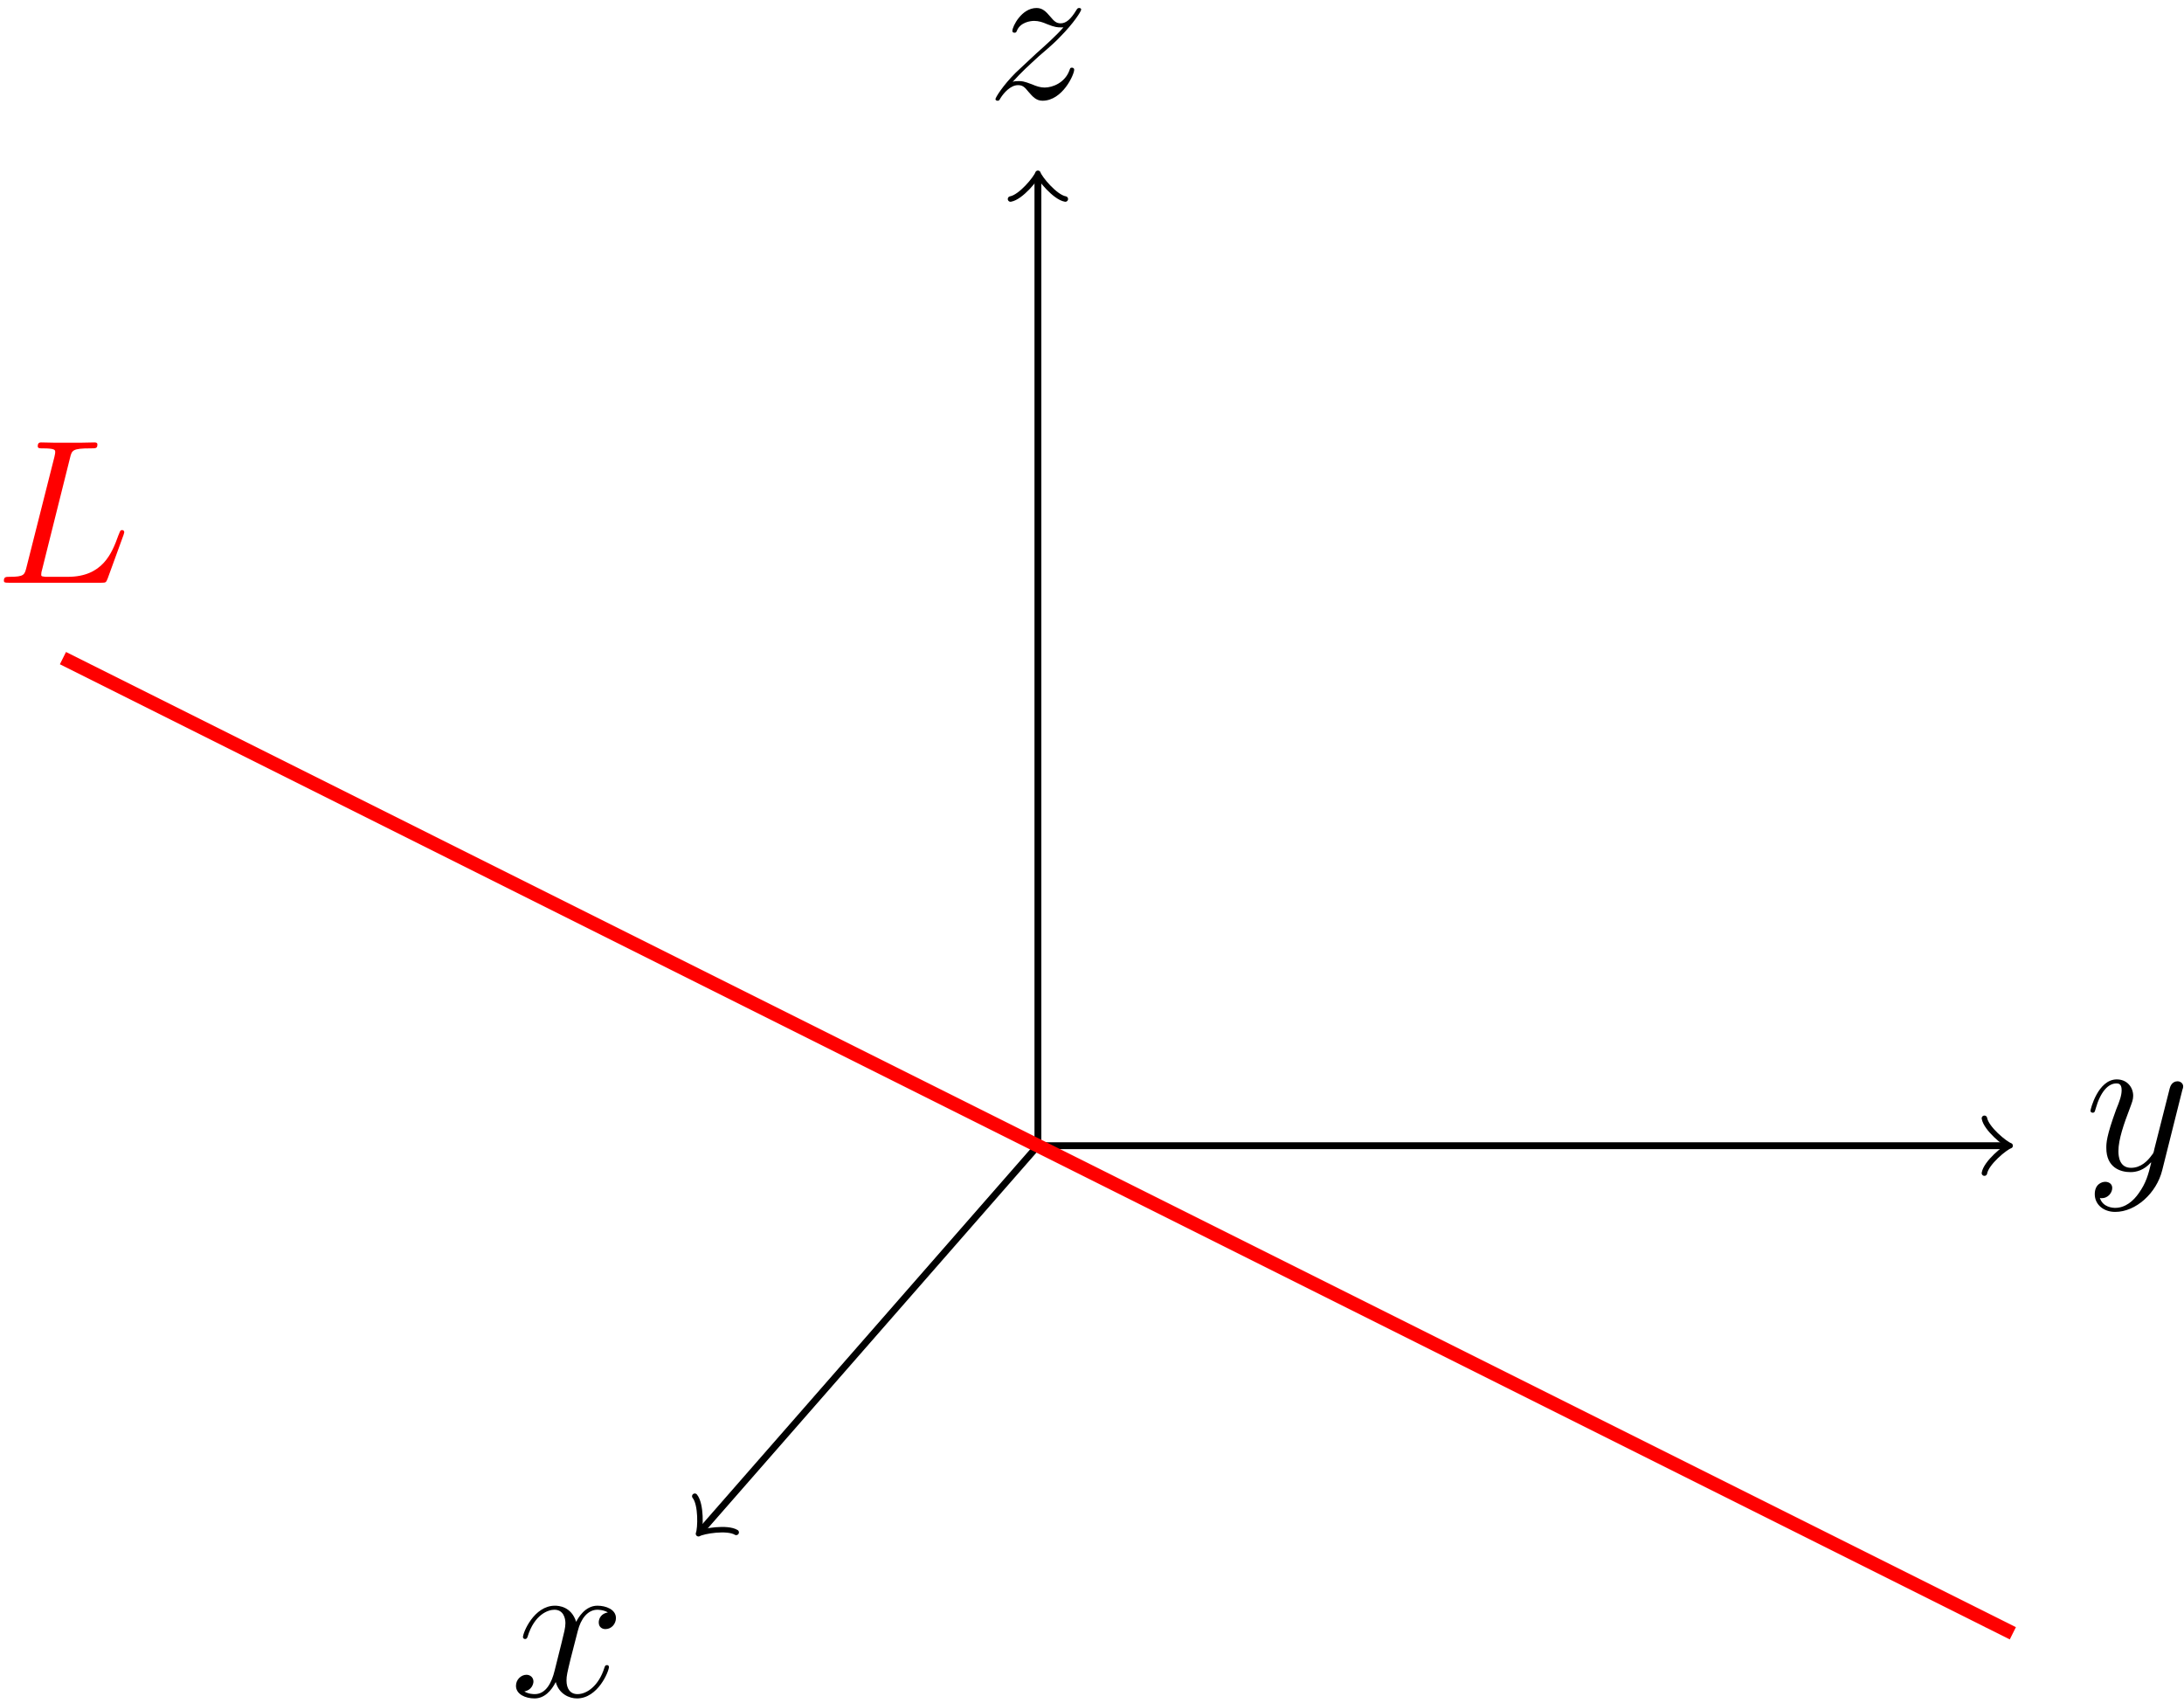
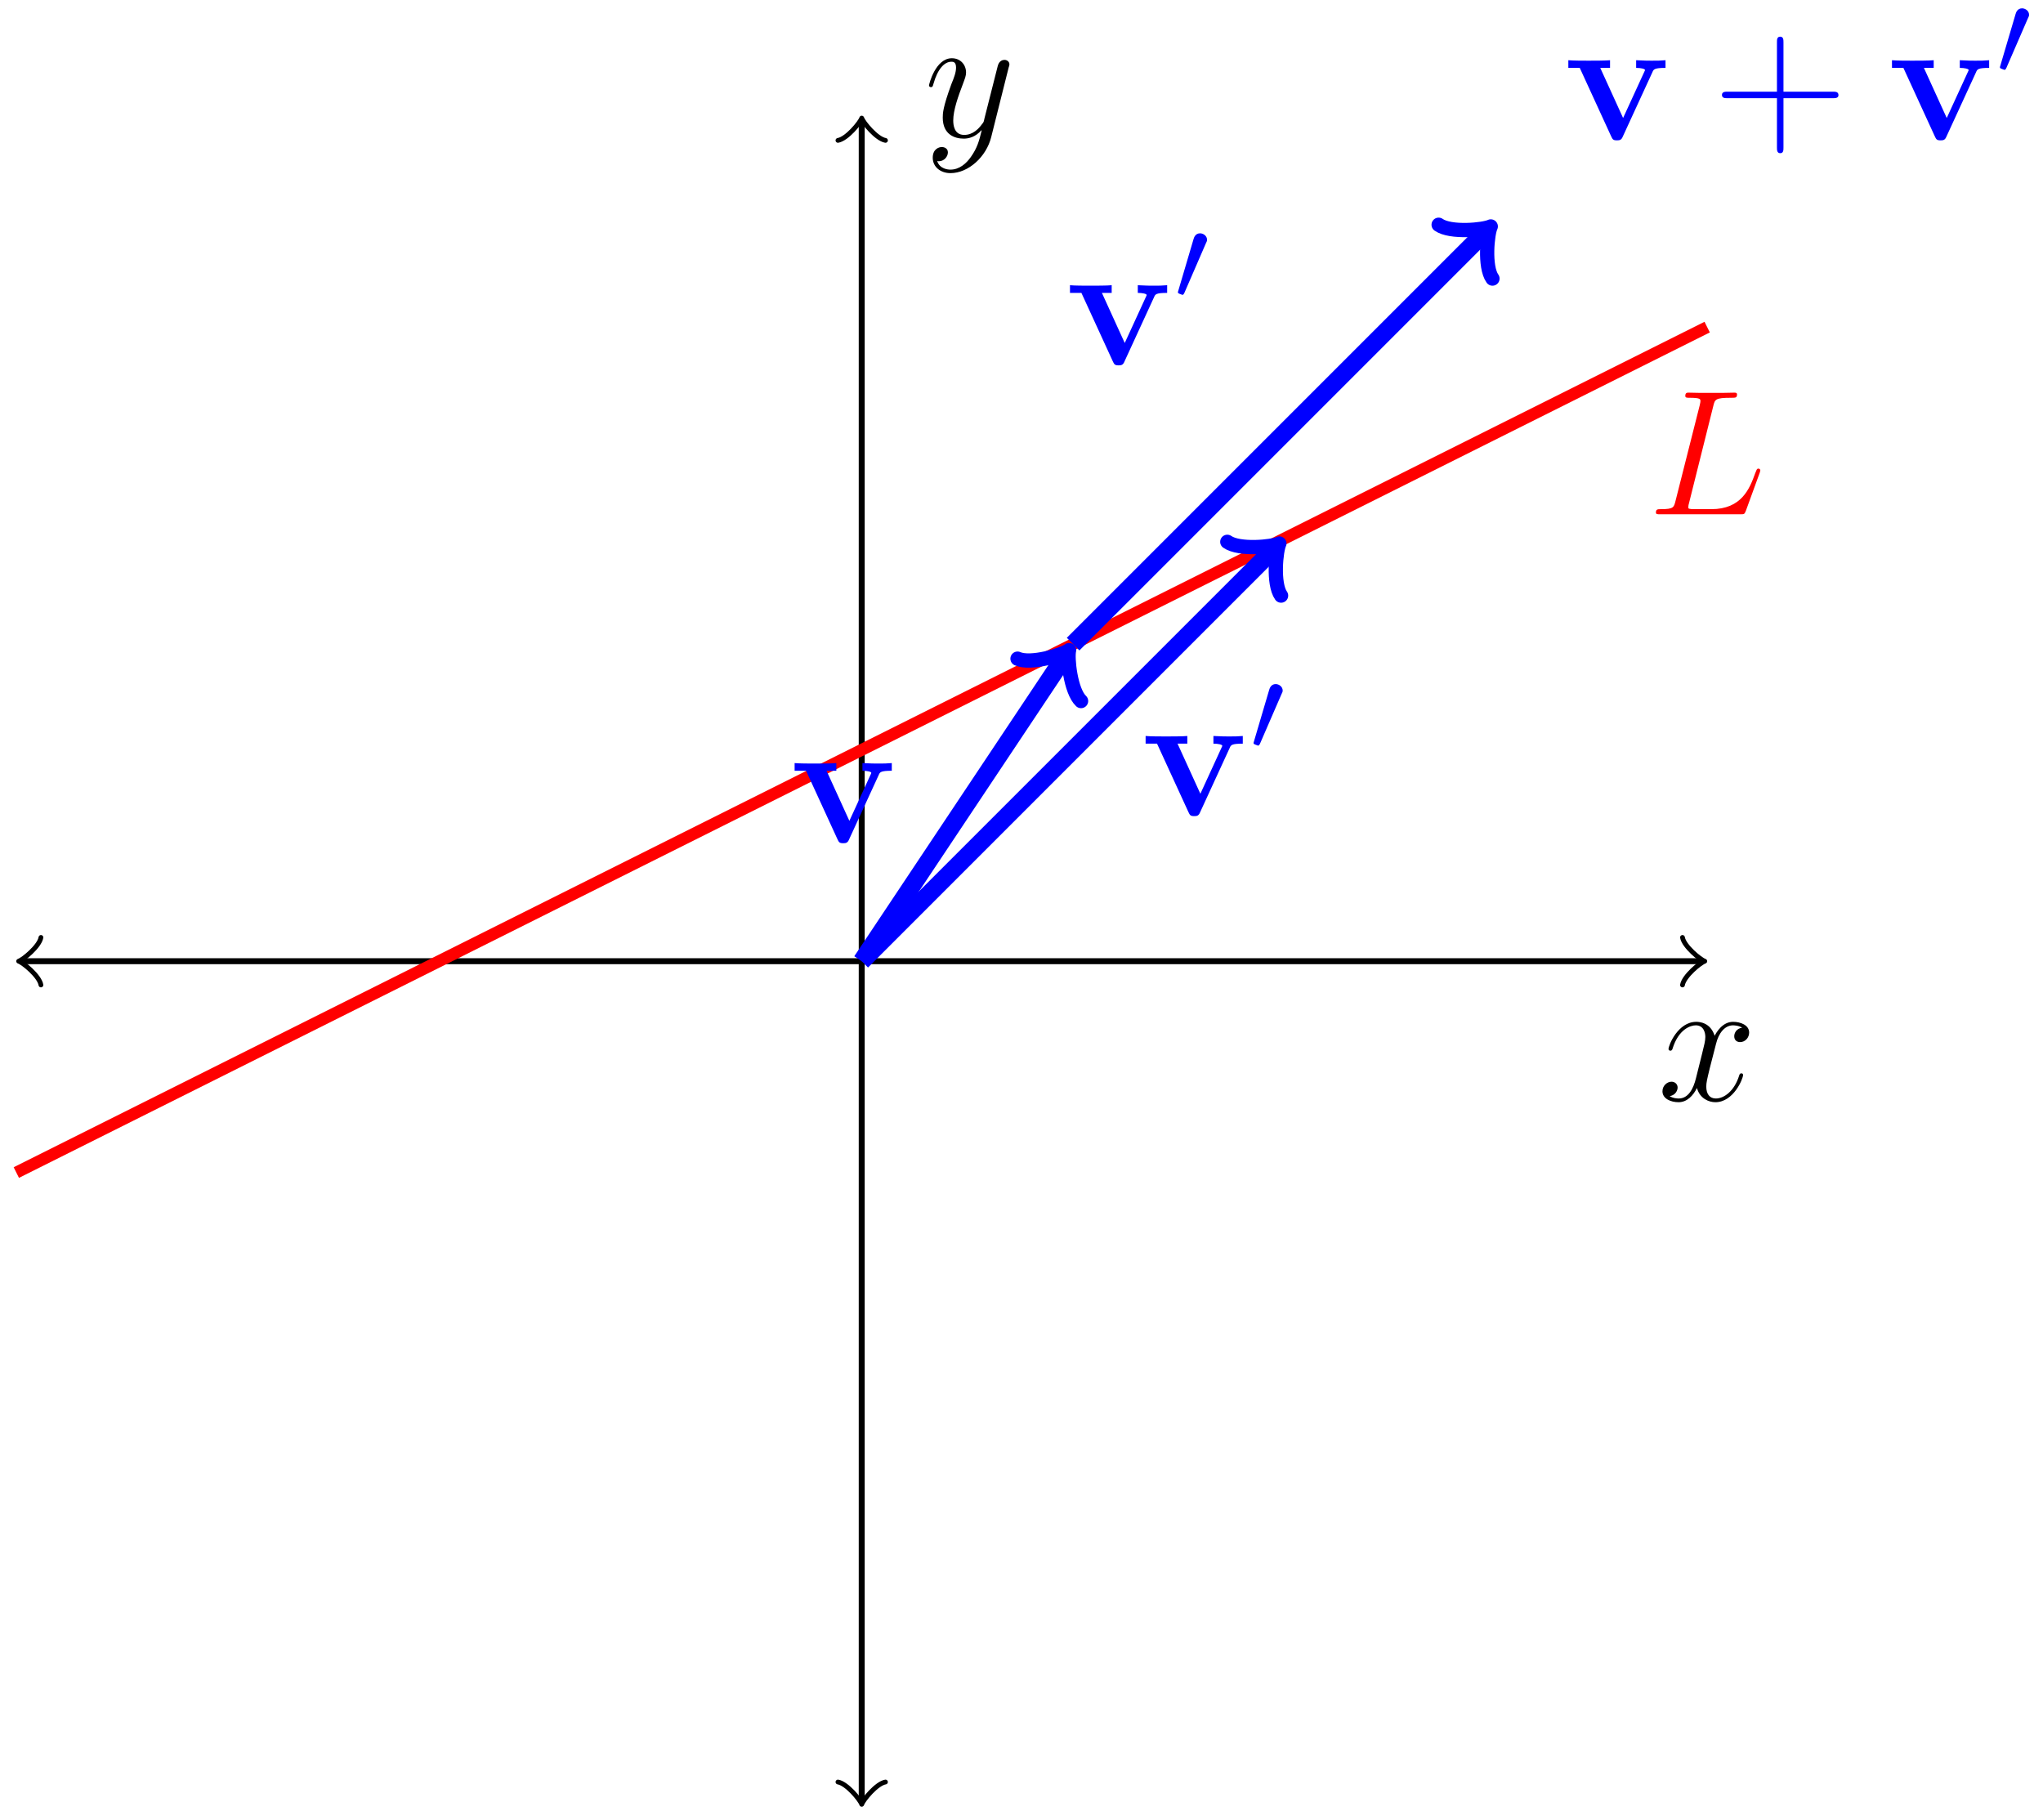
- <svg xmlns="http://www.w3.org/2000/svg" xmlns:xlink="http://www.w3.org/1999/xlink" width="127pt" height="99pt" viewBox="0 0 127 99" version="1.1">
+ <svg xmlns="http://www.w3.org/2000/svg" xmlns:xlink="http://www.w3.org/1999/xlink" width="137pt" height="122pt" viewBox="0 0 137 122" version="1.1">
  <defs>
    <g>
      <symbol overflow="visible" id="glyph0-0">
        <path style="stroke:none;" d="" />
      </symbol>
      <symbol overflow="visible" id="glyph0-1">
+         <path style="stroke:none;" d="M 5.672 -4.875 C 5.281 -4.812 5.141 -4.516 5.141 -4.297 C 5.141 -4 5.359 -3.906 5.531 -3.906 C 5.891 -3.906 6.141 -4.219 6.141 -4.547 C 6.141 -5.047 5.562 -5.266 5.062 -5.266 C 4.344 -5.266 3.938 -4.547 3.828 -4.328 C 3.547 -5.219 2.812 -5.266 2.594 -5.266 C 1.375 -5.266 0.734 -3.703 0.734 -3.438 C 0.734 -3.391 0.781 -3.328 0.859 -3.328 C 0.953 -3.328 0.984 -3.406 1 -3.453 C 1.406 -4.781 2.219 -5.031 2.562 -5.031 C 3.094 -5.031 3.203 -4.531 3.203 -4.25 C 3.203 -3.984 3.125 -3.703 2.984 -3.125 L 2.578 -1.5 C 2.406 -0.781 2.062 -0.125 1.422 -0.125 C 1.359 -0.125 1.062 -0.125 0.812 -0.281 C 1.25 -0.359 1.344 -0.719 1.344 -0.859 C 1.344 -1.094 1.156 -1.25 0.938 -1.25 C 0.641 -1.25 0.328 -0.984 0.328 -0.609 C 0.328 -0.109 0.891 0.125 1.406 0.125 C 1.984 0.125 2.391 -0.328 2.641 -0.828 C 2.828 -0.125 3.438 0.125 3.875 0.125 C 5.094 0.125 5.734 -1.453 5.734 -1.703 C 5.734 -1.766 5.688 -1.812 5.625 -1.812 C 5.516 -1.812 5.5 -1.75 5.469 -1.656 C 5.141 -0.609 4.453 -0.125 3.906 -0.125 C 3.484 -0.125 3.266 -0.438 3.266 -0.922 C 3.266 -1.188 3.312 -1.375 3.5 -2.156 L 3.922 -3.797 C 4.094 -4.5 4.5 -5.031 5.062 -5.031 C 5.078 -5.031 5.422 -5.031 5.672 -4.875 Z M 5.672 -4.875 " />
+       </symbol>
+       <symbol overflow="visible" id="glyph0-2">
        <path style="stroke:none;" d="M 3.141 1.344 C 2.828 1.797 2.359 2.203 1.766 2.203 C 1.625 2.203 1.047 2.172 0.875 1.625 C 0.906 1.641 0.969 1.641 0.984 1.641 C 1.344 1.641 1.594 1.328 1.594 1.047 C 1.594 0.781 1.359 0.688 1.188 0.688 C 0.984 0.688 0.578 0.828 0.578 1.406 C 0.578 2.016 1.094 2.438 1.766 2.438 C 2.969 2.438 4.172 1.344 4.5 0.016 L 5.672 -4.656 C 5.688 -4.703 5.719 -4.781 5.719 -4.859 C 5.719 -5.031 5.562 -5.156 5.391 -5.156 C 5.281 -5.156 5.031 -5.109 4.938 -4.75 L 4.047 -1.234 C 4 -1.016 4 -0.984 3.891 -0.859 C 3.656 -0.531 3.266 -0.125 2.688 -0.125 C 2.016 -0.125 1.953 -0.781 1.953 -1.094 C 1.953 -1.781 2.281 -2.703 2.609 -3.562 C 2.734 -3.906 2.812 -4.078 2.812 -4.312 C 2.812 -4.812 2.453 -5.266 1.859 -5.266 C 0.766 -5.266 0.328 -3.531 0.328 -3.438 C 0.328 -3.391 0.375 -3.328 0.453 -3.328 C 0.562 -3.328 0.578 -3.375 0.625 -3.547 C 0.906 -4.547 1.359 -5.031 1.828 -5.031 C 1.938 -5.031 2.141 -5.031 2.141 -4.641 C 2.141 -4.328 2.016 -3.984 1.828 -3.531 C 1.25 -1.953 1.25 -1.562 1.25 -1.281 C 1.25 -0.141 2.062 0.125 2.656 0.125 C 3 0.125 3.438 0.016 3.844 -0.438 L 3.859 -0.422 C 3.688 0.281 3.562 0.75 3.141 1.344 Z M 3.141 1.344 " />
      </symbol>
-       <symbol overflow="visible" id="glyph0-2">
-         <path style="stroke:none;" d="M 1.516 -0.969 C 2.031 -1.547 2.453 -1.922 3.047 -2.469 C 3.766 -3.078 4.078 -3.375 4.25 -3.562 C 5.078 -4.391 5.5 -5.078 5.5 -5.172 C 5.5 -5.266 5.406 -5.266 5.375 -5.266 C 5.297 -5.266 5.266 -5.219 5.219 -5.141 C 4.906 -4.625 4.625 -4.375 4.312 -4.375 C 4.062 -4.375 3.938 -4.484 3.703 -4.766 C 3.453 -5.062 3.25 -5.266 2.906 -5.266 C 2.031 -5.266 1.5 -4.188 1.5 -3.938 C 1.5 -3.891 1.516 -3.828 1.625 -3.828 C 1.719 -3.828 1.734 -3.875 1.766 -3.953 C 1.969 -4.438 2.547 -4.516 2.766 -4.516 C 3.031 -4.516 3.266 -4.438 3.516 -4.328 C 3.969 -4.141 4.156 -4.141 4.281 -4.141 C 4.359 -4.141 4.406 -4.141 4.469 -4.141 C 4.078 -3.688 3.438 -3.109 2.891 -2.625 L 1.688 -1.5 C 0.953 -0.766 0.516 -0.062 0.516 0.031 C 0.516 0.094 0.578 0.125 0.641 0.125 C 0.719 0.125 0.734 0.109 0.812 -0.031 C 1 -0.328 1.391 -0.781 1.828 -0.781 C 2.078 -0.781 2.203 -0.688 2.438 -0.391 C 2.672 -0.125 2.875 0.125 3.25 0.125 C 4.422 0.125 5.094 -1.406 5.094 -1.672 C 5.094 -1.719 5.078 -1.797 4.953 -1.797 C 4.859 -1.797 4.859 -1.75 4.812 -1.625 C 4.547 -0.922 3.844 -0.641 3.375 -0.641 C 3.125 -0.641 2.891 -0.719 2.641 -0.828 C 2.156 -1.016 2.031 -1.016 1.875 -1.016 C 1.75 -1.016 1.625 -1.016 1.516 -0.969 Z M 1.516 -0.969 " />
+       <symbol overflow="visible" id="glyph0-3">
+         <path style="stroke:none;" d="M 4.391 -7.25 C 4.5 -7.703 4.531 -7.812 5.578 -7.812 C 5.906 -7.812 5.984 -7.812 5.984 -8.047 C 5.984 -8.156 5.859 -8.156 5.812 -8.156 C 5.562 -8.156 5.297 -8.141 5.062 -8.141 L 3.453 -8.141 C 3.234 -8.141 2.969 -8.156 2.734 -8.156 C 2.641 -8.156 2.516 -8.156 2.516 -7.938 C 2.516 -7.812 2.625 -7.812 2.797 -7.812 C 3.531 -7.812 3.531 -7.719 3.531 -7.594 C 3.531 -7.562 3.531 -7.5 3.484 -7.312 L 1.859 -0.891 C 1.75 -0.469 1.734 -0.344 0.891 -0.344 C 0.672 -0.344 0.547 -0.344 0.547 -0.125 C 0.547 0 0.625 0 0.859 0 L 6.219 0 C 6.484 0 6.484 -0.016 6.578 -0.234 L 7.5 -2.766 C 7.516 -2.828 7.547 -2.906 7.547 -2.938 C 7.547 -3.016 7.484 -3.062 7.422 -3.062 C 7.406 -3.062 7.344 -3.062 7.328 -3.016 C 7.297 -3 7.297 -2.969 7.203 -2.75 C 6.828 -1.703 6.281 -0.344 4.266 -0.344 L 3.125 -0.344 C 2.953 -0.344 2.922 -0.344 2.859 -0.359 C 2.719 -0.375 2.719 -0.391 2.719 -0.484 C 2.719 -0.578 2.734 -0.641 2.766 -0.75 Z M 4.391 -7.25 " />
      </symbol>
-       <symbol overflow="visible" id="glyph0-3">
-         <path style="stroke:none;" d="M 5.672 -4.875 C 5.281 -4.812 5.141 -4.516 5.141 -4.297 C 5.141 -4 5.359 -3.906 5.531 -3.906 C 5.891 -3.906 6.141 -4.219 6.141 -4.547 C 6.141 -5.047 5.562 -5.266 5.062 -5.266 C 4.344 -5.266 3.938 -4.547 3.828 -4.328 C 3.547 -5.219 2.812 -5.266 2.594 -5.266 C 1.375 -5.266 0.734 -3.703 0.734 -3.438 C 0.734 -3.391 0.781 -3.328 0.859 -3.328 C 0.953 -3.328 0.984 -3.406 1 -3.453 C 1.406 -4.781 2.219 -5.031 2.562 -5.031 C 3.094 -5.031 3.203 -4.531 3.203 -4.25 C 3.203 -3.984 3.125 -3.703 2.984 -3.125 L 2.578 -1.5 C 2.406 -0.781 2.062 -0.125 1.422 -0.125 C 1.359 -0.125 1.062 -0.125 0.812 -0.281 C 1.25 -0.359 1.344 -0.719 1.344 -0.859 C 1.344 -1.094 1.156 -1.25 0.938 -1.25 C 0.641 -1.25 0.328 -0.984 0.328 -0.609 C 0.328 -0.109 0.891 0.125 1.406 0.125 C 1.984 0.125 2.391 -0.328 2.641 -0.828 C 2.828 -0.125 3.438 0.125 3.875 0.125 C 5.094 0.125 5.734 -1.453 5.734 -1.703 C 5.734 -1.766 5.688 -1.812 5.625 -1.812 C 5.516 -1.812 5.5 -1.75 5.469 -1.656 C 5.141 -0.609 4.453 -0.125 3.906 -0.125 C 3.484 -0.125 3.266 -0.438 3.266 -0.922 C 3.266 -1.188 3.312 -1.375 3.5 -2.156 L 3.922 -3.797 C 4.094 -4.5 4.5 -5.031 5.062 -5.031 C 5.078 -5.031 5.422 -5.031 5.672 -4.875 Z M 5.672 -4.875 " />
+       <symbol overflow="visible" id="glyph1-0">
+         <path style="stroke:none;" d="" />
      </symbol>
-       <symbol overflow="visible" id="glyph0-4">
-         <path style="stroke:none;" d="M 4.391 -7.25 C 4.5 -7.703 4.531 -7.812 5.578 -7.812 C 5.906 -7.812 5.984 -7.812 5.984 -8.047 C 5.984 -8.156 5.859 -8.156 5.812 -8.156 C 5.562 -8.156 5.297 -8.141 5.062 -8.141 L 3.453 -8.141 C 3.234 -8.141 2.969 -8.156 2.734 -8.156 C 2.641 -8.156 2.516 -8.156 2.516 -7.938 C 2.516 -7.812 2.625 -7.812 2.797 -7.812 C 3.531 -7.812 3.531 -7.719 3.531 -7.594 C 3.531 -7.562 3.531 -7.5 3.484 -7.312 L 1.859 -0.891 C 1.75 -0.469 1.734 -0.344 0.891 -0.344 C 0.672 -0.344 0.547 -0.344 0.547 -0.125 C 0.547 0 0.625 0 0.859 0 L 6.219 0 C 6.484 0 6.484 -0.016 6.578 -0.234 L 7.5 -2.766 C 7.516 -2.828 7.547 -2.906 7.547 -2.938 C 7.547 -3.016 7.484 -3.062 7.422 -3.062 C 7.406 -3.062 7.344 -3.062 7.328 -3.016 C 7.297 -3 7.297 -2.969 7.203 -2.75 C 6.828 -1.703 6.281 -0.344 4.266 -0.344 L 3.125 -0.344 C 2.953 -0.344 2.922 -0.344 2.859 -0.359 C 2.719 -0.375 2.719 -0.391 2.719 -0.484 C 2.719 -0.578 2.734 -0.641 2.766 -0.75 Z M 4.391 -7.25 " />
+       <symbol overflow="visible" id="glyph1-1">
+         <path style="stroke:none;" d="M 5.922 -4.516 C 6 -4.703 6.047 -4.797 6.797 -4.797 L 6.797 -5.312 C 6.375 -5.281 6.344 -5.281 5.859 -5.281 C 5.531 -5.281 5.516 -5.281 4.828 -5.312 L 4.828 -4.797 C 5.156 -4.797 5.422 -4.734 5.422 -4.656 C 5.422 -4.641 5.422 -4.625 5.359 -4.5 L 3.953 -1.438 L 2.422 -4.797 L 3.078 -4.797 L 3.078 -5.312 C 2.797 -5.281 1.953 -5.281 1.641 -5.281 C 1.297 -5.281 0.594 -5.281 0.281 -5.312 L 0.281 -4.797 L 1.047 -4.797 L 3.141 -0.234 C 3.25 0 3.281 0.062 3.547 0.062 C 3.734 0.062 3.844 0.031 3.938 -0.203 Z M 5.922 -4.516 " />
+       </symbol>
+       <symbol overflow="visible" id="glyph2-0">
+         <path style="stroke:none;" d="" />
+       </symbol>
+       <symbol overflow="visible" id="glyph2-1">
+         <path style="stroke:none;" d="M 2.109 -3.781 C 2.156 -3.875 2.188 -3.938 2.188 -4.016 C 2.188 -4.281 1.938 -4.453 1.719 -4.453 C 1.406 -4.453 1.312 -4.172 1.281 -4.062 L 0.266 -0.625 C 0.234 -0.531 0.234 -0.516 0.234 -0.5 C 0.234 -0.438 0.281 -0.422 0.359 -0.391 C 0.516 -0.328 0.531 -0.328 0.547 -0.328 C 0.562 -0.328 0.609 -0.328 0.672 -0.469 Z M 2.109 -3.781 " />
+       </symbol>
+       <symbol overflow="visible" id="glyph3-0">
+         <path style="stroke:none;" d="" />
+       </symbol>
+       <symbol overflow="visible" id="glyph3-1">
+         <path style="stroke:none;" d="M 4.766 -2.766 L 8.062 -2.766 C 8.234 -2.766 8.453 -2.766 8.453 -2.969 C 8.453 -3.203 8.25 -3.203 8.062 -3.203 L 4.766 -3.203 L 4.766 -6.5 C 4.766 -6.672 4.766 -6.891 4.547 -6.891 C 4.328 -6.891 4.328 -6.688 4.328 -6.5 L 4.328 -3.203 L 1.031 -3.203 C 0.859 -3.203 0.641 -3.203 0.641 -2.984 C 0.641 -2.766 0.844 -2.766 1.031 -2.766 L 4.328 -2.766 L 4.328 0.531 C 4.328 0.703 4.328 0.922 4.547 0.922 C 4.766 0.922 4.766 0.719 4.766 0.531 Z M 4.766 -2.766 " />
      </symbol>
    </g>
  </defs>
  <g id="surface1">
-     <path style="fill:none;stroke-width:0.399;stroke-linecap:butt;stroke-linejoin:miter;stroke:rgb(0%,0%,0%);stroke-opacity:1;stroke-miterlimit:10;" d="M 0 -0 L 56.235 -0 " transform="matrix(1,0,0,-1,60.355,66.609)" />
-     <path style="fill:none;stroke-width:0.319;stroke-linecap:round;stroke-linejoin:round;stroke:rgb(0%,0%,0%);stroke-opacity:1;stroke-miterlimit:10;" d="M -1.196 1.593 C -1.094 0.996 -0 0.101 0.3 -0 C -0 -0.098 -1.094 -0.996 -1.196 -1.594 " transform="matrix(1,0,0,-1,116.5903,66.609)" />
+     <path style="fill:none;stroke-width:0.399;stroke-linecap:butt;stroke-linejoin:miter;stroke:rgb(0%,0%,0%);stroke-opacity:1;stroke-miterlimit:10;" d="M -56.235 -0 L 56.234 -0 " transform="matrix(1,0,0,-1,57.786,64.453)" />
+     <path style="fill:none;stroke-width:0.319;stroke-linecap:round;stroke-linejoin:round;stroke:rgb(0%,0%,0%);stroke-opacity:1;stroke-miterlimit:10;" d="M -1.195 1.594 C -1.098 0.996 -0 0.098 0.301 0 C -0 -0.101 -1.098 -0.996 -1.195 -1.594 " transform="matrix(-1,0,0,1,1.55066,64.453)" />
+     <path style="fill:none;stroke-width:0.319;stroke-linecap:round;stroke-linejoin:round;stroke:rgb(0%,0%,0%);stroke-opacity:1;stroke-miterlimit:10;" d="M -1.197 1.594 C -1.096 0.996 -0.002 0.101 0.299 -0 C -0.002 -0.098 -1.096 -0.996 -1.197 -1.594 " transform="matrix(1,0,0,-1,114.0213,64.453)" />
    <g style="fill:rgb(0%,0%,0%);fill-opacity:1;">
-       <use xlink:href="#glyph0-1" x="121.233" y="68.02" />
+       <use xlink:href="#glyph0-1" x="111.154" y="73.784" />
    </g>
-     <path style="fill:none;stroke-width:0.399;stroke-linecap:butt;stroke-linejoin:miter;stroke:rgb(0%,0%,0%);stroke-opacity:1;stroke-miterlimit:10;" d="M 0 -0 L 0 56.234 " transform="matrix(1,0,0,-1,60.355,66.609)" />
-     <path style="fill:none;stroke-width:0.319;stroke-linecap:round;stroke-linejoin:round;stroke:rgb(0%,0%,0%);stroke-opacity:1;stroke-miterlimit:10;" d="M -1.197 1.593 C -1.095 0.996 -0.001 0.101 0.299 -0 C -0.001 -0.098 -1.095 -0.997 -1.197 -1.594 " transform="matrix(0,-1,-1,0,60.355,10.37366)" />
+     <path style="fill:none;stroke-width:0.399;stroke-linecap:butt;stroke-linejoin:miter;stroke:rgb(0%,0%,0%);stroke-opacity:1;stroke-miterlimit:10;" d="M -0.001 -56.234 L -0.001 56.234 " transform="matrix(1,0,0,-1,57.786,64.453)" />
+     <path style="fill:none;stroke-width:0.319;stroke-linecap:round;stroke-linejoin:round;stroke:rgb(0%,0%,0%);stroke-opacity:1;stroke-miterlimit:10;" d="M -1.196 1.593 C -1.095 0.995 -0.001 0.101 0.3 -0.001 C -0.001 -0.099 -1.095 -0.997 -1.196 -1.595 " transform="matrix(0,1,1,0,57.786,120.6883)" />
+     <path style="fill:none;stroke-width:0.319;stroke-linecap:round;stroke-linejoin:round;stroke:rgb(0%,0%,0%);stroke-opacity:1;stroke-miterlimit:10;" d="M -1.196 1.595 C -1.095 0.997 -0.001 0.099 0.3 0.001 C -0.001 -0.101 -1.095 -0.995 -1.196 -1.593 " transform="matrix(0,-1,-1,0,57.786,8.21766)" />
    <g style="fill:rgb(0%,0%,0%);fill-opacity:1;">
-       <use xlink:href="#glyph0-2" x="57.37" y="5.731" />
+       <use xlink:href="#glyph0-2" x="61.97" y="9.171" />
    </g>
-     <path style="fill:none;stroke-width:0.399;stroke-linecap:butt;stroke-linejoin:miter;stroke:rgb(0%,0%,0%);stroke-opacity:1;stroke-miterlimit:10;" d="M 0 -0 L -19.539 -22.332 " transform="matrix(1,0,0,-1,60.355,66.609)" />
-     <path style="fill:none;stroke-width:0.319;stroke-linecap:round;stroke-linejoin:round;stroke:rgb(0%,0%,0%);stroke-opacity:1;stroke-miterlimit:10;" d="M -1.198 1.595 C -1.094 0.997 0.001 0.101 0.3 0.001 C 0.001 -0.101 -1.094 -0.997 -1.195 -1.592 " transform="matrix(-0.66017,0.75444,0.75444,0.66017,40.81488,88.94076)" />
-     <g style="fill:rgb(0%,0%,0%);fill-opacity:1;">
-       <use xlink:href="#glyph0-3" x="29.676" y="98.618" />
+     <path style="fill:none;stroke-width:0.797;stroke-linecap:butt;stroke-linejoin:miter;stroke:rgb(100%,0%,0%);stroke-opacity:1;stroke-miterlimit:10;" d="M -56.692 -14.172 L 56.694 42.519 " transform="matrix(1,0,0,-1,57.786,64.453)" />
+     <g style="fill:rgb(100%,0%,0%);fill-opacity:1;">
+       <use xlink:href="#glyph0-3" x="110.497" y="34.485" />
    </g>
-     <path style="fill:none;stroke-width:0.797;stroke-linecap:butt;stroke-linejoin:miter;stroke:rgb(100%,0%,0%);stroke-opacity:1;stroke-miterlimit:10;" d="M -56.695 28.347 L 56.692 -28.348 " transform="matrix(1,0,0,-1,60.355,66.609)" />
-     <g style="fill:rgb(100%,0%,0%);fill-opacity:1;">
-       <use xlink:href="#glyph0-4" x="-0.321" y="33.879" />
+     <path style="fill:none;stroke-width:1.196;stroke-linecap:butt;stroke-linejoin:miter;stroke:rgb(0%,0%,100%);stroke-opacity:1;stroke-miterlimit:10;" d="M -0.001 -0 L 13.64 20.461 " transform="matrix(1,0,0,-1,57.786,64.453)" />
+     <path style="fill:none;stroke-width:0.956;stroke-linecap:round;stroke-linejoin:round;stroke:rgb(0%,0%,100%);stroke-opacity:1;stroke-miterlimit:10;" d="M -1.912 2.551 C -1.753 1.595 -0.001 0.16 0.476 0.001 C 0 -0.157 -1.752 -1.593 -1.913 -2.552 " transform="matrix(0.55641,-0.8346,-0.8346,-0.55641,71.42724,43.99112)" />
+     <g style="fill:rgb(0%,0%,100%);fill-opacity:1;">
+       <use xlink:href="#glyph1-1" x="53.005" y="56.48" />
+     </g>
+     <path style="fill:none;stroke-width:1.196;stroke-linecap:butt;stroke-linejoin:miter;stroke:rgb(0%,0%,100%);stroke-opacity:1;stroke-miterlimit:10;" d="M -0.001 -0 L 27.671 27.672 " transform="matrix(1,0,0,-1,57.786,64.453)" />
+     <path style="fill:none;stroke-width:0.956;stroke-linecap:round;stroke-linejoin:round;stroke:rgb(0%,0%,100%);stroke-opacity:1;stroke-miterlimit:10;" d="M -1.913 2.55 C -1.753 1.594 0.001 0.161 0.476 0.001 C 0.001 -0.16 -1.753 -1.593 -1.913 -2.549 " transform="matrix(0.70712,-0.7071,-0.7071,-0.70712,85.4565,36.78248)" />
+     <g style="fill:rgb(0%,0%,100%);fill-opacity:1;">
+       <use xlink:href="#glyph1-1" x="76.542" y="54.663" />
+     </g>
+     <g style="fill:rgb(0%,0%,100%);fill-opacity:1;">
+       <use xlink:href="#glyph2-1" x="83.827" y="50.324" />
+     </g>
+     <path style="fill:none;stroke-width:1.196;stroke-linecap:butt;stroke-linejoin:miter;stroke:rgb(0%,0%,100%);stroke-opacity:1;stroke-miterlimit:10;" d="M 14.175 21.262 L 41.843 48.93 " transform="matrix(1,0,0,-1,57.786,64.453)" />
+     <path style="fill:none;stroke-width:0.956;stroke-linecap:round;stroke-linejoin:round;stroke:rgb(0%,0%,100%);stroke-opacity:1;stroke-miterlimit:10;" d="M -1.913 2.552 C -1.755 1.594 -0.001 0.16 0.479 -0 C -0.001 -0.16 -1.755 -1.594 -1.913 -2.552 " transform="matrix(0.70712,-0.7071,-0.7071,-0.70712,99.62989,15.52238)" />
+     <g style="fill:rgb(0%,0%,100%);fill-opacity:1;">
+       <use xlink:href="#glyph1-1" x="71.47" y="24.437" />
+     </g>
+     <g style="fill:rgb(0%,0%,100%);fill-opacity:1;">
+       <use xlink:href="#glyph2-1" x="78.755" y="20.098" />
+     </g>
+     <g style="fill:rgb(0%,0%,100%);fill-opacity:1;">
+       <use xlink:href="#glyph1-1" x="104.889" y="9.35" />
+     </g>
+     <g style="fill:rgb(0%,0%,100%);fill-opacity:1;">
+       <use xlink:href="#glyph3-1" x="114.831" y="9.35" />
+     </g>
+     <g style="fill:rgb(0%,0%,100%);fill-opacity:1;">
+       <use xlink:href="#glyph1-1" x="126.592" y="9.35" />
+     </g>
+     <g style="fill:rgb(0%,0%,100%);fill-opacity:1;">
+       <use xlink:href="#glyph2-1" x="133.878" y="5.011" />
    </g>
  </g>
</svg>
